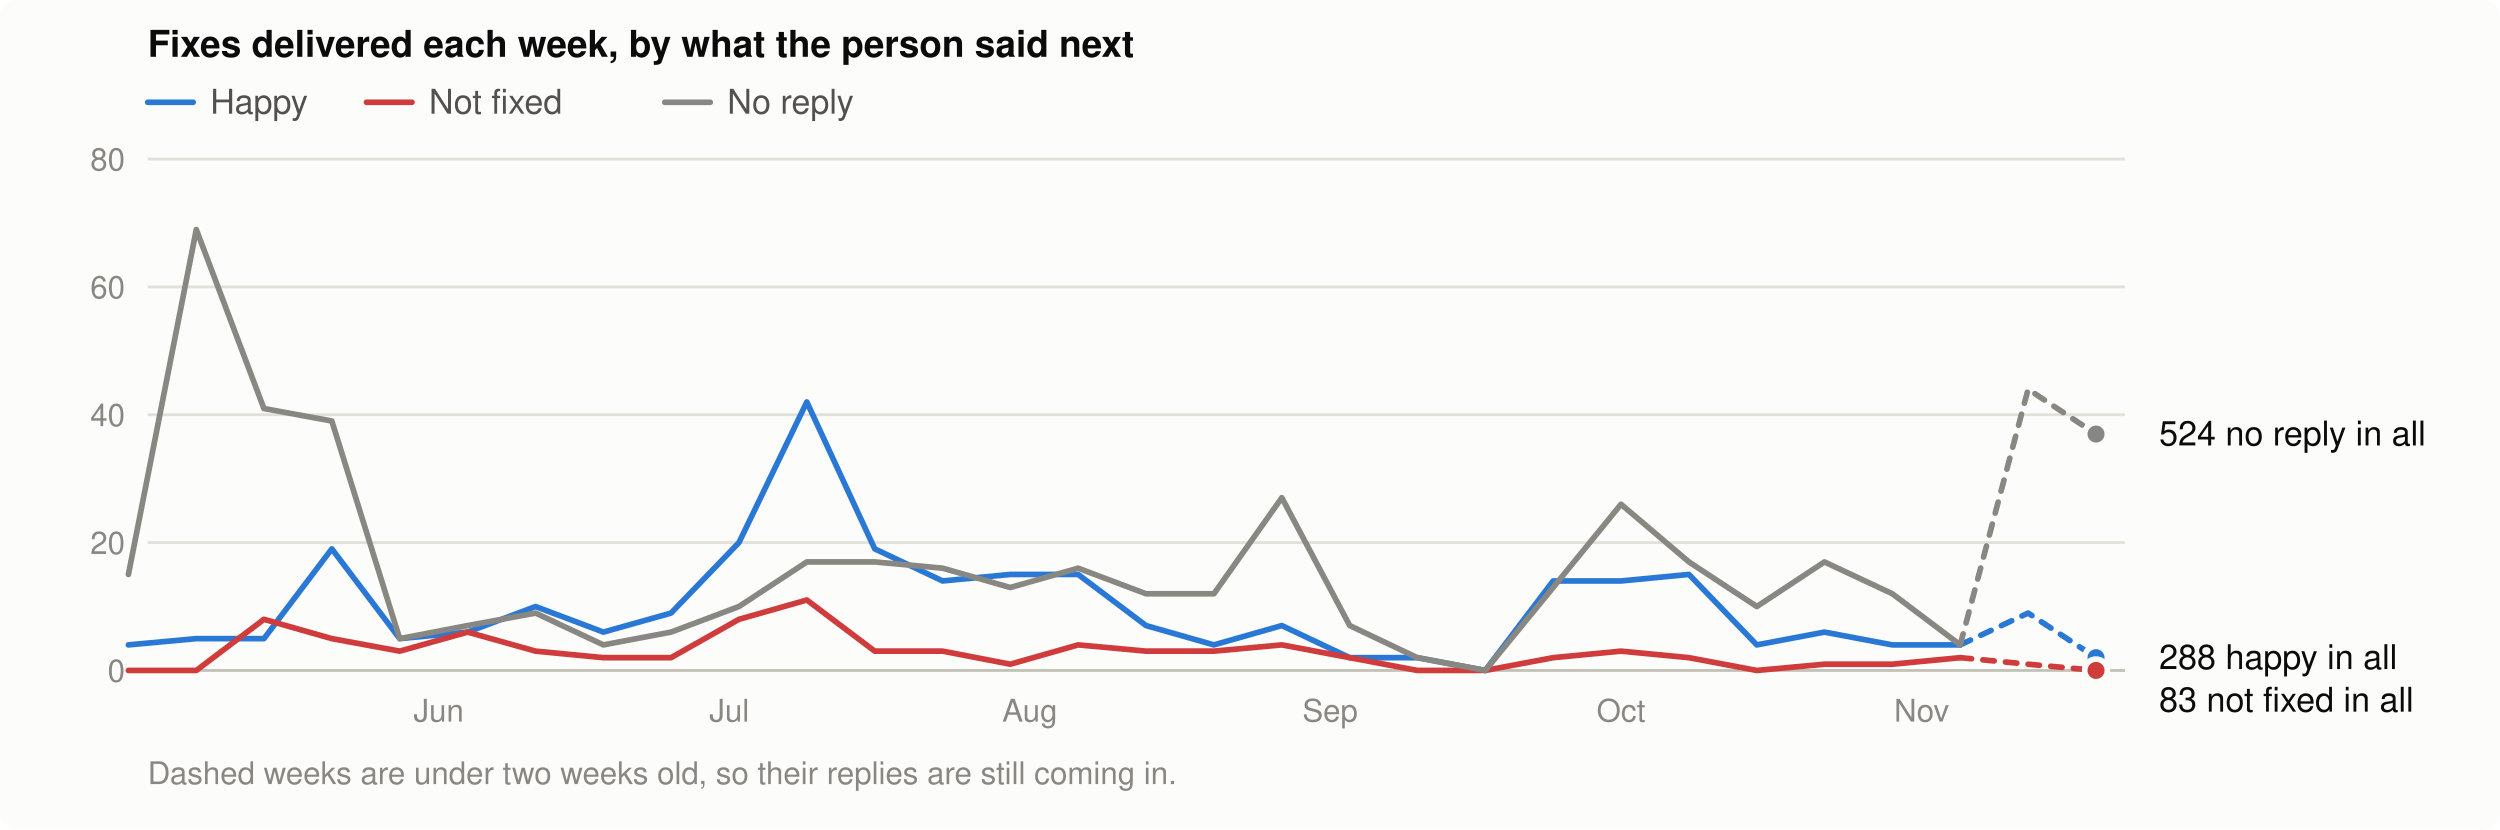
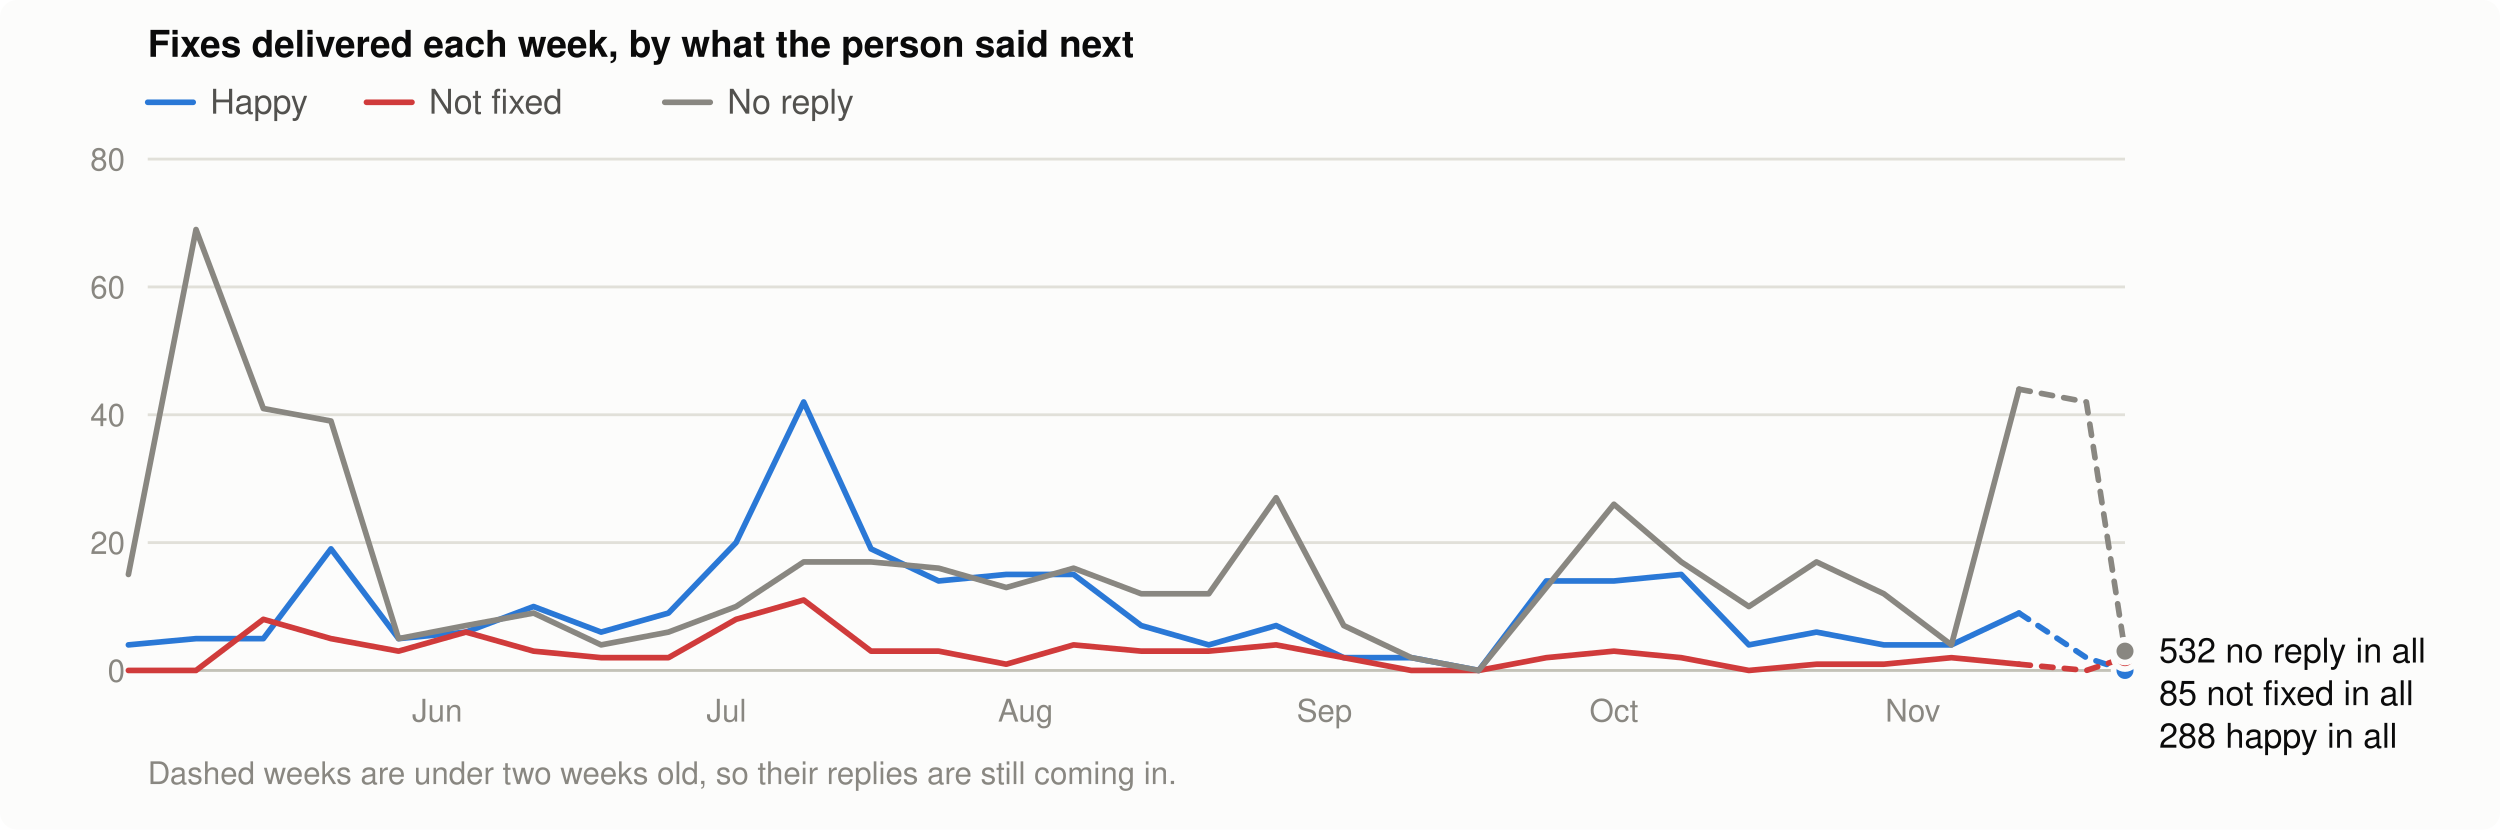
<svg xmlns="http://www.w3.org/2000/svg" width="880" height="292" viewBox="0 0 880 292" role="img" aria-labelledby="t d" font-family="-apple-system, BlinkMacSystemFont, 'Segoe UI', Helvetica, Arial, sans-serif">
  <rect width="100%" height="100%" rx="6" fill="#fcfcfb" />
  <text x="52.0" y="20.0" fill="#0b0b0b" font-size="13" font-weight="600" text-anchor="start">Fixes delivered each week, by what the person said next</text>
  <line x1="52" y1="36" x2="68" y2="36" stroke="#2a78d6" stroke-width="2" stroke-linecap="round" />
  <text x="74.0" y="40.0" fill="#52514e" font-size="12" font-weight="400" text-anchor="start">Happy</text>
  <line x1="129" y1="36" x2="145" y2="36" stroke="#d03b3b" stroke-width="2" stroke-linecap="round" />
  <text x="151.0" y="40.0" fill="#52514e" font-size="12" font-weight="400" text-anchor="start">Not fixed</text>
  <line x1="234" y1="36" x2="250" y2="36" stroke="#898781" stroke-width="2" stroke-linecap="round" />
  <text x="256.0" y="40.0" fill="#52514e" font-size="12" font-weight="400" text-anchor="start">No reply</text>
  <line x1="52" y1="236.0" x2="748" y2="236.0" stroke="#c3c2b7" stroke-width="1" />
  <text x="44.0" y="240.0" fill="#898781" font-size="11" font-weight="400" text-anchor="end">0</text>
  <line x1="52" y1="191.0" x2="748" y2="191.0" stroke="#e1e0d9" stroke-width="1" />
  <text x="44.0" y="195.0" fill="#898781" font-size="11" font-weight="400" text-anchor="end">20</text>
  <line x1="52" y1="146.0" x2="748" y2="146.0" stroke="#e1e0d9" stroke-width="1" />
  <text x="44.0" y="150.0" fill="#898781" font-size="11" font-weight="400" text-anchor="end">40</text>
  <line x1="52" y1="101.0" x2="748" y2="101.0" stroke="#e1e0d9" stroke-width="1" />
  <text x="44.0" y="105.0" fill="#898781" font-size="11" font-weight="400" text-anchor="end">60</text>
  <line x1="52" y1="56.0" x2="748" y2="56.0" stroke="#e1e0d9" stroke-width="1" />
  <text x="44.0" y="60.0" fill="#898781" font-size="11" font-weight="400" text-anchor="end">80</text>
-   <path d="M45.2,227.0 L69.1,224.8 L92.9,224.8 L116.8,193.2 L140.7,224.8 L164.6,222.5 L188.5,213.5 L212.4,222.5 L236.2,215.8 L260.1,191.0 L284.0,141.5 L307.9,193.2 L331.8,204.5 L355.6,202.2 L379.5,202.2 L403.4,220.2 L427.3,227.0 L451.2,220.2 L475.1,231.5 L498.9,231.5 L522.8,236.0 L546.7,204.5 L570.6,204.5 L594.5,202.2 L618.4,227.0 L642.2,222.5 L666.1,227.0 L690.0,227.0" fill="none" stroke="#2a78d6" stroke-width="2" stroke-linejoin="round" stroke-linecap="round" />
-   <path d="M690.0,227.0 L713.9,215.8 L737.8,231.5" fill="none" stroke="#2a78d6" stroke-width="2" stroke-linejoin="round" stroke-linecap="round" stroke-dasharray="4 4" />
-   <circle cx="737.8" cy="231.5" r="4" fill="#2a78d6" stroke="#fcfcfb" stroke-width="2" />
-   <path d="M45.2,236.0 L69.1,236.0 L92.9,218.0 L116.8,224.8 L140.7,229.2 L164.6,222.5 L188.5,229.2 L212.4,231.5 L236.2,231.5 L260.1,218.0 L284.0,211.2 L307.9,229.2 L331.8,229.2 L355.6,233.8 L379.5,227.0 L403.4,229.2 L427.3,229.2 L451.2,227.0 L475.1,231.5 L498.9,236.0 L522.8,236.0 L546.7,231.5 L570.6,229.2 L594.5,231.5 L618.4,236.0 L642.2,233.8 L666.1,233.8 L690.0,231.5" fill="none" stroke="#d03b3b" stroke-width="2" stroke-linejoin="round" stroke-linecap="round" />
-   <path d="M690.0,231.5 L713.9,233.8 L737.8,236.0" fill="none" stroke="#d03b3b" stroke-width="2" stroke-linejoin="round" stroke-linecap="round" stroke-dasharray="4 4" />
-   <circle cx="737.8" cy="236.0" r="4" fill="#d03b3b" stroke="#fcfcfb" stroke-width="2" />
-   <path d="M45.2,202.2 L69.1,80.8 L92.9,143.8 L116.8,148.2 L140.7,224.8 L164.6,220.2 L188.5,215.8 L212.4,227.0 L236.2,222.5 L260.1,213.5 L284.0,197.8 L307.9,197.8 L331.8,200.0 L355.6,206.8 L379.5,200.0 L403.4,209.0 L427.3,209.0 L451.2,175.2 L475.1,220.2 L498.9,231.5 L522.8,236.0 L546.7,206.8 L570.6,177.5 L594.5,197.8 L618.4,213.5 L642.2,197.8 L666.1,209.0 L690.0,227.0" fill="none" stroke="#898781" stroke-width="2" stroke-linejoin="round" stroke-linecap="round" />
-   <path d="M690.0,227.0 L713.9,137.0 L737.8,152.8" fill="none" stroke="#898781" stroke-width="2" stroke-linejoin="round" stroke-linecap="round" stroke-dasharray="4 4" />
-   <circle cx="737.8" cy="152.8" r="4" fill="#898781" stroke="#fcfcfb" stroke-width="2" />
-   <text x="760.0" y="156.8" fill="#0b0b0b" font-size="12" font-weight="400" text-anchor="start">524 no reply in all</text>
-   <text x="760.0" y="235.5" fill="#0b0b0b" font-size="12" font-weight="400" text-anchor="start">288 happy in all</text>
-   <text x="760.0" y="250.5" fill="#0b0b0b" font-size="12" font-weight="400" text-anchor="start">83 not fixed in all</text>
-   <text x="154.4" y="254.0" fill="#898781" font-size="11" font-weight="400" text-anchor="middle">Jun</text>
-   <text x="256.7" y="254.0" fill="#898781" font-size="11" font-weight="400" text-anchor="middle">Jul</text>
-   <text x="362.5" y="254.0" fill="#898781" font-size="11" font-weight="400" text-anchor="middle">Aug</text>
-   <text x="468.2" y="254.0" fill="#898781" font-size="11" font-weight="400" text-anchor="middle">Sep</text>
-   <text x="570.6" y="254.0" fill="#898781" font-size="11" font-weight="400" text-anchor="middle">Oct</text>
-   <text x="676.4" y="254.0" fill="#898781" font-size="11" font-weight="400" text-anchor="middle">Nov</text>
+   <path d="M45.2,227.0 L69.0,224.8 L92.7,224.8 L116.5,193.2 L140.3,224.8 L164.0,222.5 L187.8,213.5 L211.6,222.5 L235.3,215.8 L259.1,191.0 L282.9,141.5 L306.6,193.2 L330.4,204.5 L354.2,202.2 L377.9,202.2 L401.7,220.2 L425.5,227.0 L449.2,220.2 L473.0,231.5 L496.8,231.5 L520.5,236.0 L544.3,204.5 L568.1,204.5 L591.8,202.2 L615.6,227.0 L639.4,222.5 L663.1,227.0 L686.9,227.0 L710.7,215.8" fill="none" stroke="#2a78d6" stroke-width="2" stroke-linejoin="round" stroke-linecap="round" />
+   <path d="M710.7,215.8 L734.4,231.5 L748.0,236.0" fill="none" stroke="#2a78d6" stroke-width="2" stroke-linejoin="round" stroke-linecap="round" stroke-dasharray="4 4" />
+   <circle cx="748.0" cy="236.0" r="4" fill="#2a78d6" stroke="#fcfcfb" stroke-width="2" />
+   <path d="M45.2,236.0 L69.0,236.0 L92.7,218.0 L116.5,224.8 L140.3,229.2 L164.0,222.5 L187.8,229.2 L211.6,231.5 L235.3,231.5 L259.1,218.0 L282.9,211.2 L306.6,229.2 L330.4,229.2 L354.2,233.8 L377.9,227.0 L401.7,229.2 L425.5,229.2 L449.2,227.0 L473.0,231.5 L496.8,236.0 L520.5,236.0 L544.3,231.5 L568.1,229.2 L591.8,231.5 L615.6,236.0 L639.4,233.8 L663.1,233.8 L686.9,231.5 L710.7,233.8" fill="none" stroke="#d03b3b" stroke-width="2" stroke-linejoin="round" stroke-linecap="round" />
+   <path d="M710.7,233.8 L734.4,236.0 L748.0,231.5" fill="none" stroke="#d03b3b" stroke-width="2" stroke-linejoin="round" stroke-linecap="round" stroke-dasharray="4 4" />
+   <circle cx="748.0" cy="231.5" r="4" fill="#d03b3b" stroke="#fcfcfb" stroke-width="2" />
+   <path d="M45.2,202.2 L69.0,80.8 L92.7,143.8 L116.5,148.2 L140.3,224.8 L164.0,220.2 L187.8,215.8 L211.6,227.0 L235.3,222.5 L259.1,213.5 L282.9,197.8 L306.6,197.8 L330.4,200.0 L354.2,206.8 L377.9,200.0 L401.7,209.0 L425.5,209.0 L449.2,175.2 L473.0,220.2 L496.8,231.5 L520.5,236.0 L544.3,206.8 L568.1,177.5 L591.8,197.8 L615.6,213.5 L639.4,197.8 L663.1,209.0 L686.9,227.0 L710.7,137.0" fill="none" stroke="#898781" stroke-width="2" stroke-linejoin="round" stroke-linecap="round" />
+   <path d="M710.7,137.0 L734.4,141.5 L748.0,229.2" fill="none" stroke="#898781" stroke-width="2" stroke-linejoin="round" stroke-linecap="round" stroke-dasharray="4 4" />
+   <circle cx="748.0" cy="229.2" r="4" fill="#898781" stroke="#fcfcfb" stroke-width="2" />
+   <text x="760.0" y="233.2" fill="#0b0b0b" font-size="12" font-weight="400" text-anchor="start">532 no reply in all</text>
+   <text x="760.0" y="248.2" fill="#0b0b0b" font-size="12" font-weight="400" text-anchor="start">85 not fixed in all</text>
+   <text x="760.0" y="263.2" fill="#0b0b0b" font-size="12" font-weight="400" text-anchor="start">288 happy in all</text>
+   <text x="153.9" y="254.0" fill="#898781" font-size="11" font-weight="400" text-anchor="middle">Jun</text>
+   <text x="255.7" y="254.0" fill="#898781" font-size="11" font-weight="400" text-anchor="middle">Jul</text>
+   <text x="361.0" y="254.0" fill="#898781" font-size="11" font-weight="400" text-anchor="middle">Aug</text>
+   <text x="466.2" y="254.0" fill="#898781" font-size="11" font-weight="400" text-anchor="middle">Sep</text>
+   <text x="568.1" y="254.0" fill="#898781" font-size="11" font-weight="400" text-anchor="middle">Oct</text>
+   <text x="673.3" y="254.0" fill="#898781" font-size="11" font-weight="400" text-anchor="middle">Nov</text>
  <text x="52.0" y="276.0" fill="#898781" font-size="11" font-weight="400" text-anchor="start">Dashed weeks are under two weeks old, so their replies are still coming in.</text>
</svg>
